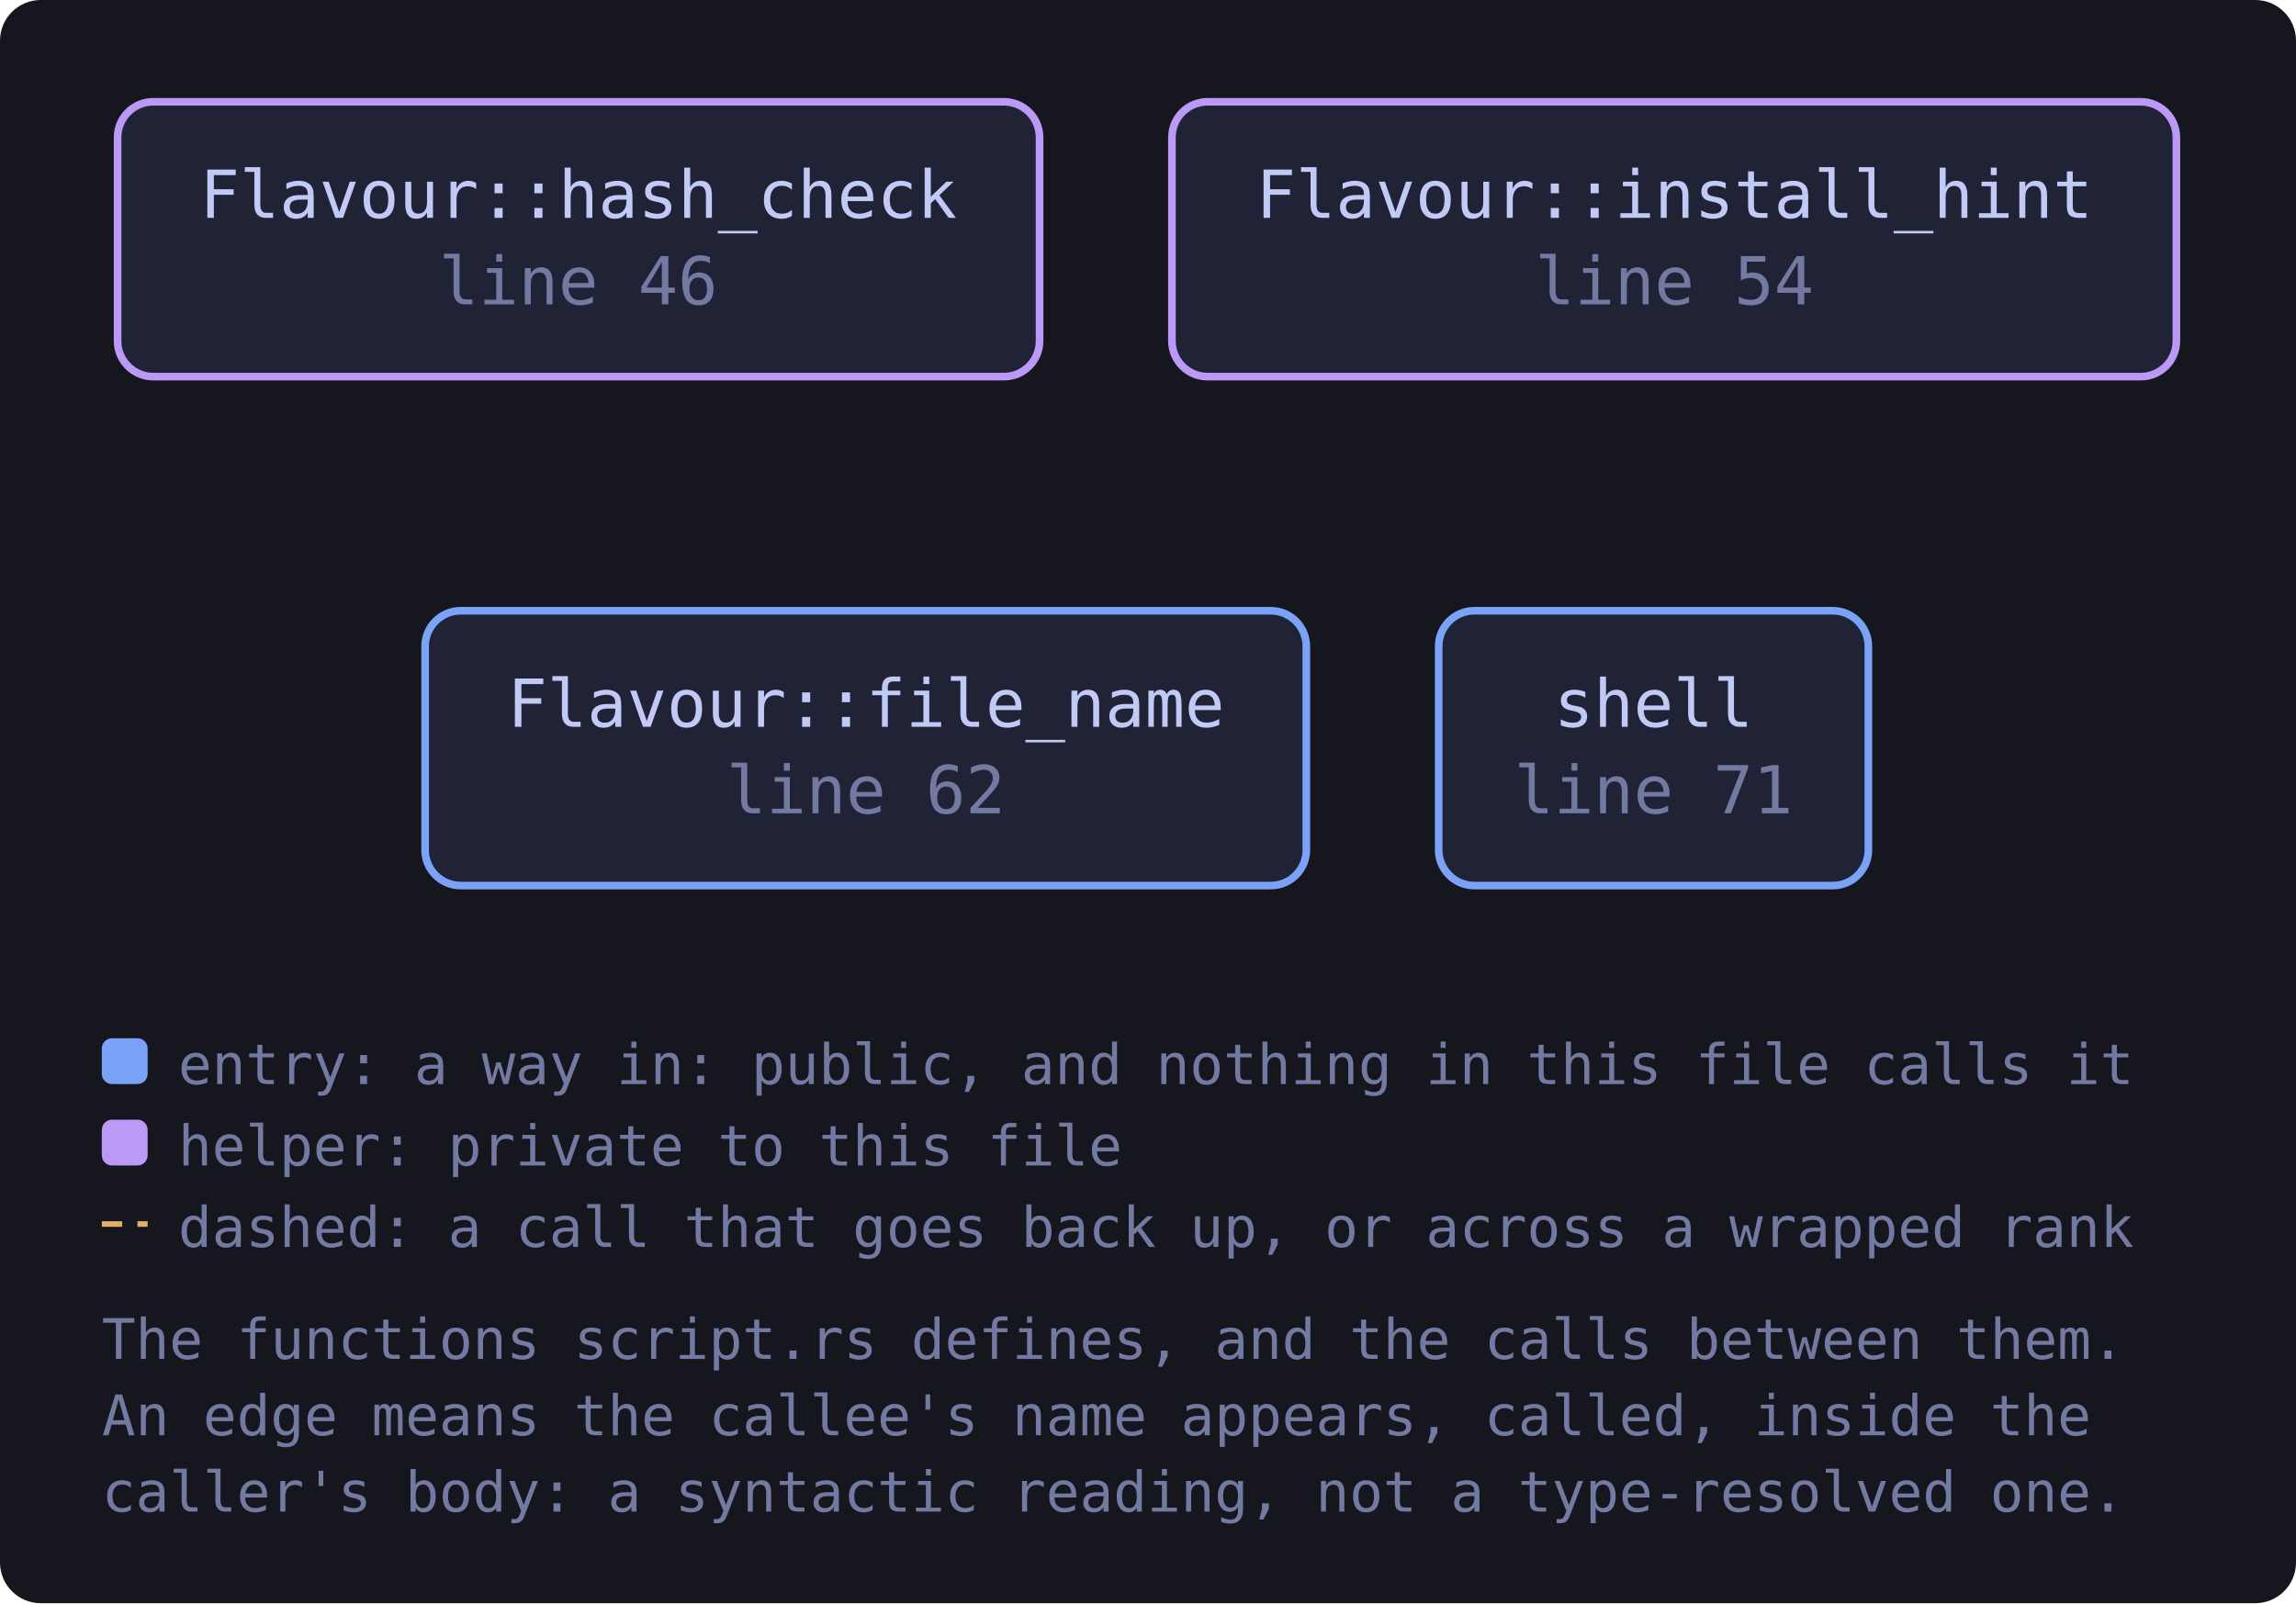
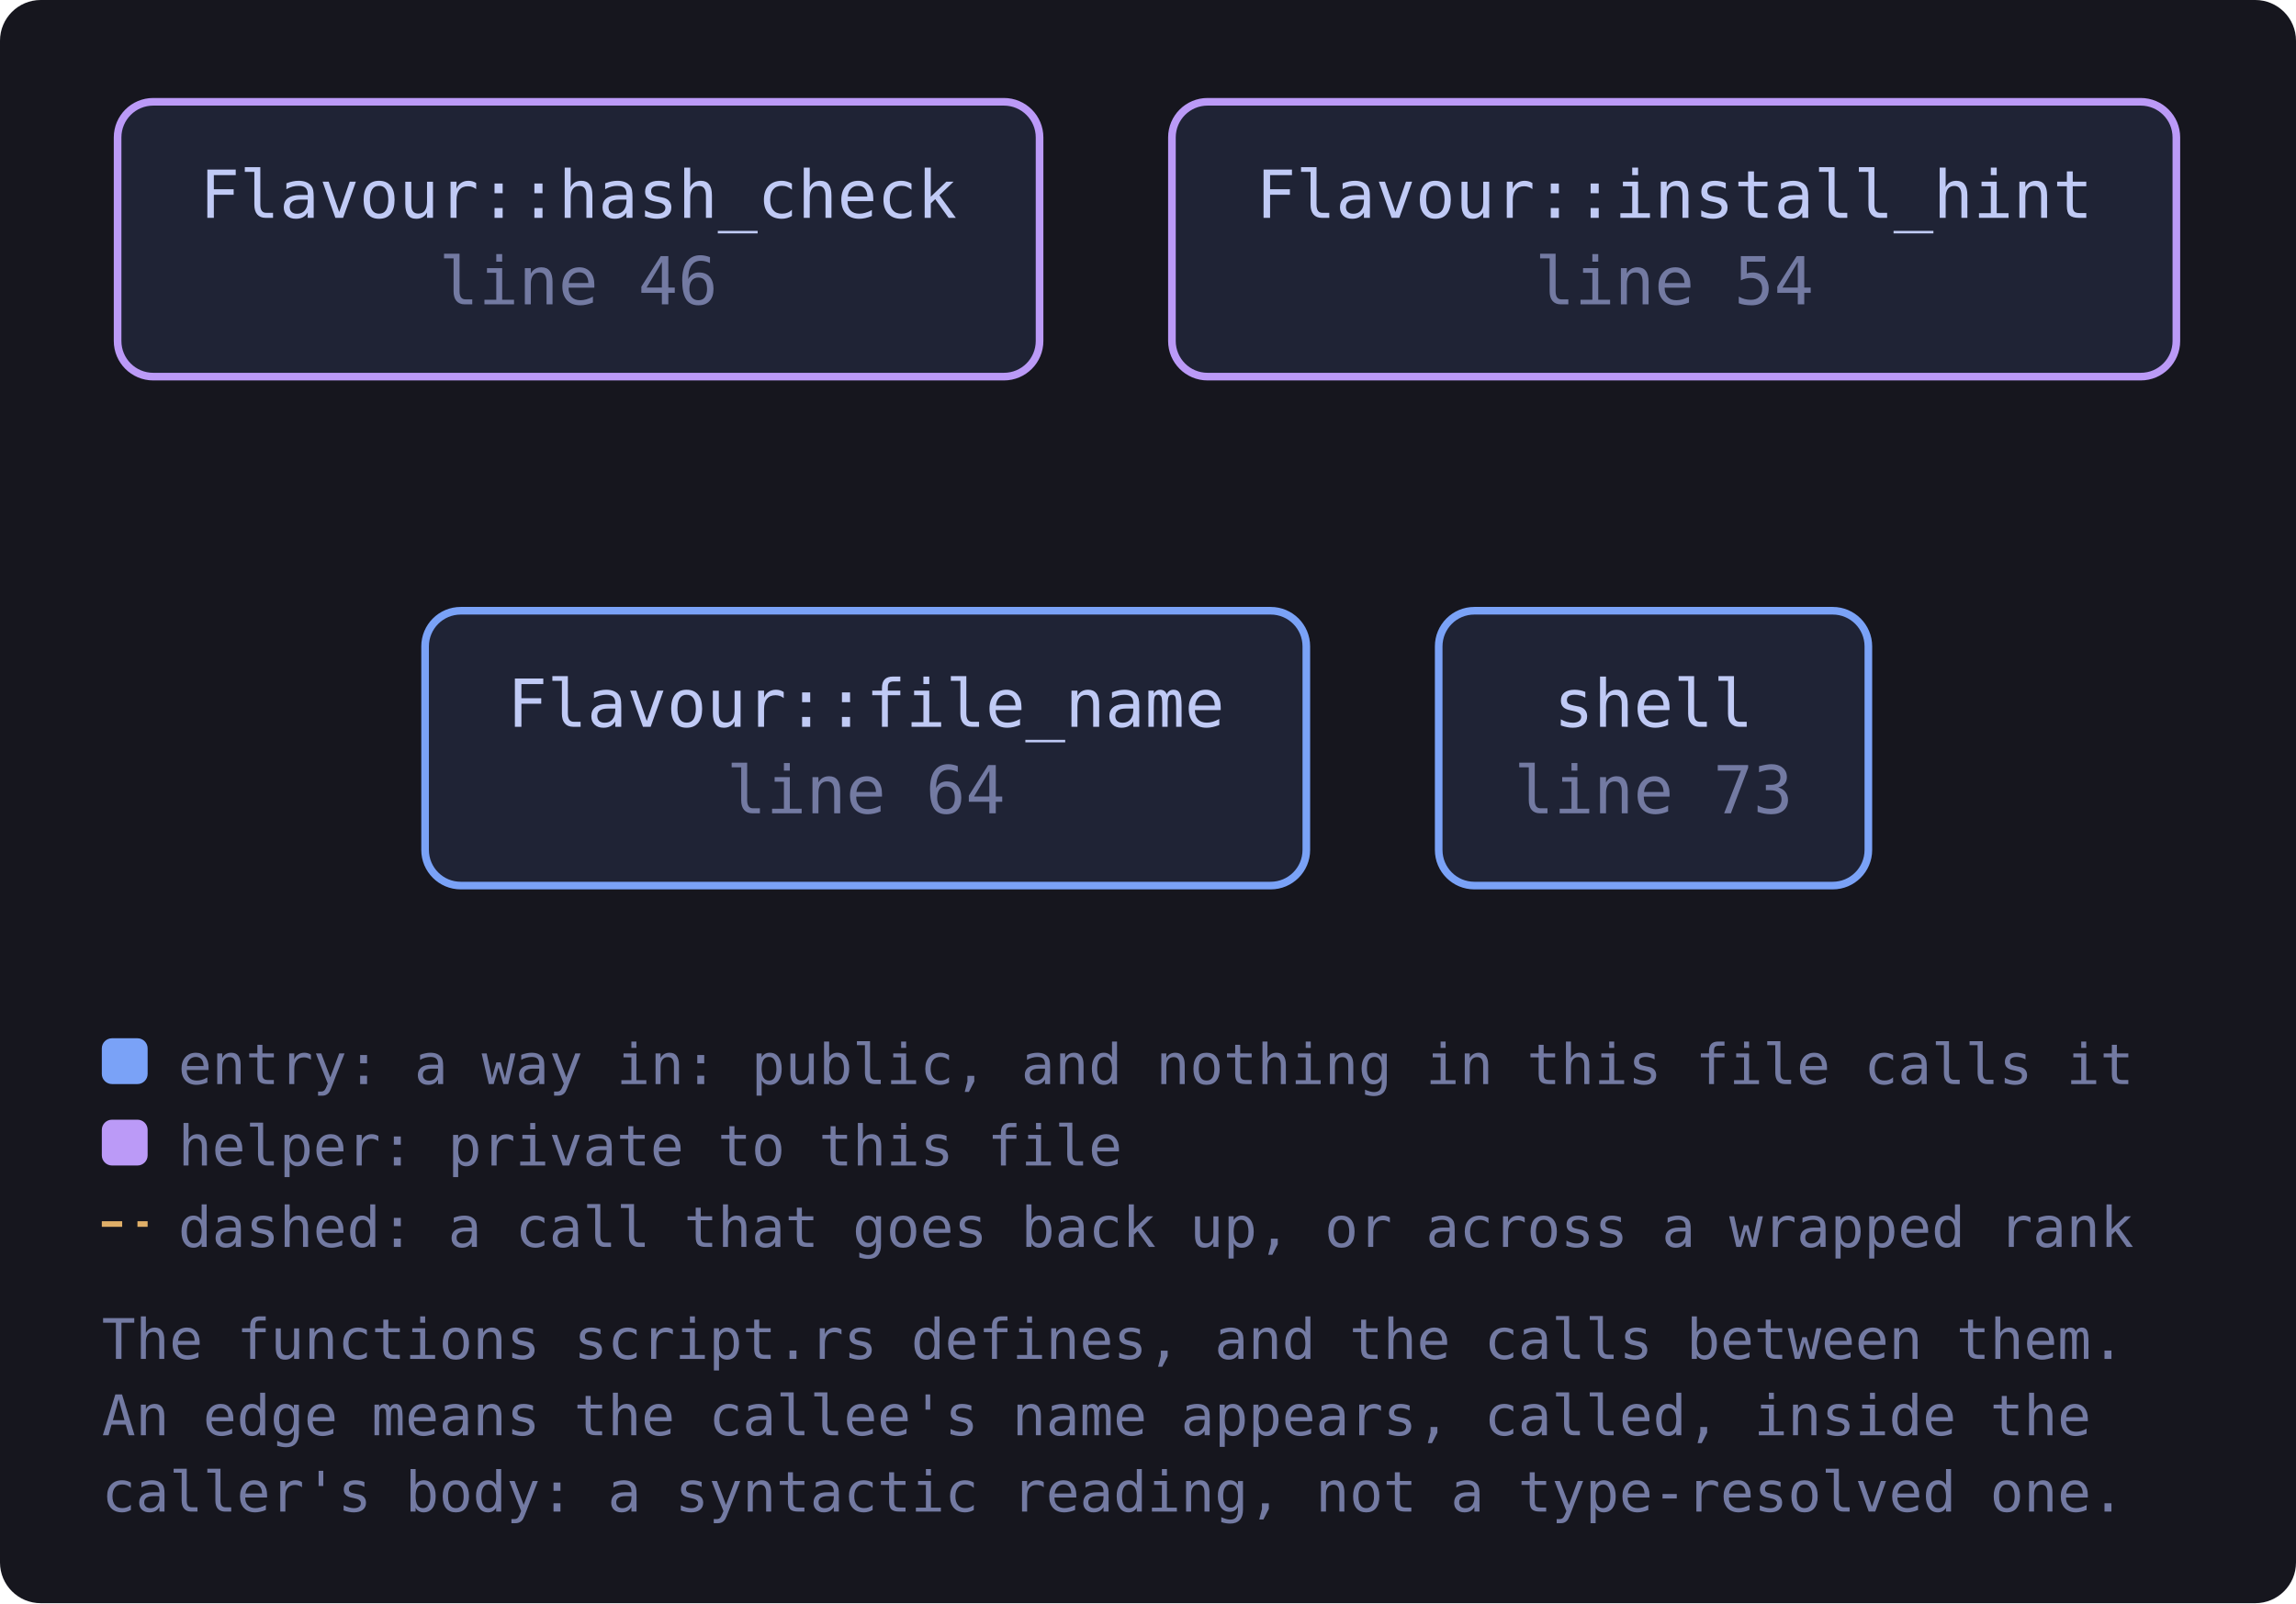
<svg xmlns="http://www.w3.org/2000/svg" viewBox="0 0 451 315" width="451" height="315" style="max-width:100%;height:auto" role="img" aria-label="flowchart">
  <defs>
    <marker id="a-muted" viewBox="0 0 8 8" refX="7" refY="4" markerWidth="7" markerHeight="7" orient="auto-start-reverse">
      <path d="M0 0 L8 4 L0 8 z" fill="var(--muted, #737aa2)" />
    </marker>
    <marker id="a-warn" viewBox="0 0 8 8" refX="7" refY="4" markerWidth="7" markerHeight="7" orient="auto-start-reverse">
      <path d="M0 0 L8 4 L0 8 z" fill="var(--warn, #e0af68)" />
    </marker>
    <marker id="a-accent" viewBox="0 0 8 8" refX="7" refY="4" markerWidth="7" markerHeight="7" orient="auto-start-reverse">
      <path d="M0 0 L8 4 L0 8 z" fill="var(--accent, #7aa2f7)" />
    </marker>
    <marker id="a-cyan" viewBox="0 0 8 8" refX="7" refY="4" markerWidth="7" markerHeight="7" orient="auto-start-reverse">
      <path d="M0 0 L8 4 L0 8 z" fill="var(--cyan, #7dcfff)" />
    </marker>
    <marker id="a-accent-2" viewBox="0 0 8 8" refX="7" refY="4" markerWidth="7" markerHeight="7" orient="auto-start-reverse">
      <path d="M0 0 L8 4 L0 8 z" fill="var(--accent-2, #bb9af7)" />
    </marker>
  </defs>
  <rect x="0" y="0" width="451" height="315" fill="var(--bg-inset, #16161e)" rx="8" />
  <a href="https://github.com/tilas01/veilvoice/blob/main/crates/veilvoice-gnupg/src/script.rs#L46" target="_blank" rel="noopener noreferrer">
    <rect x="23.1" y="20.0" width="181.1" height="54.0" rx="7" fill="var(--bg-soft, #1f2335)" stroke="var(--accent-2, #bb9af7)" stroke-width="1.5" />
    <text x="113.6" y="42.8" font-family="ui-monospace, SFMono-Regular, Menlo, Consolas, monospace" font-size="13" fill="var(--fg, #c0caf5)" text-anchor="middle">Flavour::hash_check</text>
    <text x="113.6" y="59.8" font-family="ui-monospace, SFMono-Regular, Menlo, Consolas, monospace" font-size="13" fill="var(--muted, #737aa2)" text-anchor="middle">line 46</text>
  </a>
  <a href="https://github.com/tilas01/veilvoice/blob/main/crates/veilvoice-gnupg/src/script.rs#L54" target="_blank" rel="noopener noreferrer">
    <rect x="230.2" y="20.0" width="197.3" height="54.0" rx="7" fill="var(--bg-soft, #1f2335)" stroke="var(--accent-2, #bb9af7)" stroke-width="1.5" />
    <text x="328.9" y="42.8" font-family="ui-monospace, SFMono-Regular, Menlo, Consolas, monospace" font-size="13" fill="var(--fg, #c0caf5)" text-anchor="middle">Flavour::install_hint</text>
    <text x="328.9" y="59.8" font-family="ui-monospace, SFMono-Regular, Menlo, Consolas, monospace" font-size="13" fill="var(--muted, #737aa2)" text-anchor="middle">line 54</text>
  </a>
-   <a href="https://github.com/tilas01/veilvoice/blob/main/crates/veilvoice-gnupg/src/script.rs#L62" target="_blank" rel="noopener noreferrer">
+   <a href="https://github.com/tilas01/veilvoice/blob/main/crates/veilvoice-gnupg/src/script.rs#L64" target="_blank" rel="noopener noreferrer">
    <rect x="83.5" y="120.0" width="173.1" height="54.0" rx="7" fill="var(--bg-soft, #1f2335)" stroke="var(--accent, #7aa2f7)" stroke-width="1.5" />
    <text x="170.1" y="142.8" font-family="ui-monospace, SFMono-Regular, Menlo, Consolas, monospace" font-size="13" fill="var(--fg, #c0caf5)" text-anchor="middle">Flavour::file_name</text>
-     <text x="170.1" y="159.8" font-family="ui-monospace, SFMono-Regular, Menlo, Consolas, monospace" font-size="13" fill="var(--muted, #737aa2)" text-anchor="middle">line 62</text>
+     <text x="170.1" y="159.8" font-family="ui-monospace, SFMono-Regular, Menlo, Consolas, monospace" font-size="13" fill="var(--muted, #737aa2)" text-anchor="middle">line 64</text>
  </a>
-   <a href="https://github.com/tilas01/veilvoice/blob/main/crates/veilvoice-gnupg/src/script.rs#L71" target="_blank" rel="noopener noreferrer">
+   <a href="https://github.com/tilas01/veilvoice/blob/main/crates/veilvoice-gnupg/src/script.rs#L73" target="_blank" rel="noopener noreferrer">
    <rect x="282.6" y="120.0" width="84.4" height="54.0" rx="7" fill="var(--bg-soft, #1f2335)" stroke="var(--accent, #7aa2f7)" stroke-width="1.5" />
    <text x="324.8" y="142.8" font-family="ui-monospace, SFMono-Regular, Menlo, Consolas, monospace" font-size="13" fill="var(--fg, #c0caf5)" text-anchor="middle">shell</text>
-     <text x="324.8" y="159.8" font-family="ui-monospace, SFMono-Regular, Menlo, Consolas, monospace" font-size="13" fill="var(--muted, #737aa2)" text-anchor="middle">line 71</text>
+     <text x="324.8" y="159.8" font-family="ui-monospace, SFMono-Regular, Menlo, Consolas, monospace" font-size="13" fill="var(--muted, #737aa2)" text-anchor="middle">line 73</text>
  </a>
  <rect x="20.0" y="204.0" width="9" height="9" rx="2" fill="var(--accent, #7aa2f7)" />
  <text x="35.0" y="213.0" font-family="ui-monospace, SFMono-Regular, Menlo, Consolas, monospace" font-size="11" fill="var(--muted, #737aa2)">entry: a way in: public, and nothing in this file calls it</text>
  <rect x="20.0" y="220.0" width="9" height="9" rx="2" fill="var(--accent-2, #bb9af7)" />
  <text x="35.0" y="229.0" font-family="ui-monospace, SFMono-Regular, Menlo, Consolas, monospace" font-size="11" fill="var(--muted, #737aa2)">helper: private to this file</text>
  <path d="M20.0 240.5 L29.0 240.5" stroke="var(--warn, #e0af68)" stroke-width="1.1" stroke-dasharray="4 3" />
  <text x="35.0" y="245.0" font-family="ui-monospace, SFMono-Regular, Menlo, Consolas, monospace" font-size="11" fill="var(--muted, #737aa2)">dashed: a call that goes back up, or across a wrapped rank</text>
  <text x="20.0" y="267.0" font-family="ui-monospace, SFMono-Regular, Menlo, Consolas, monospace" font-size="11" fill="var(--muted, #737aa2)">The functions script.rs defines, and the calls between them.</text>
  <text x="20.0" y="282.0" font-family="ui-monospace, SFMono-Regular, Menlo, Consolas, monospace" font-size="11" fill="var(--muted, #737aa2)">An edge means the callee's name appears, called, inside the</text>
  <text x="20.0" y="297.0" font-family="ui-monospace, SFMono-Regular, Menlo, Consolas, monospace" font-size="11" fill="var(--muted, #737aa2)">caller's body: a syntactic reading, not a type-resolved one.</text>
</svg>
